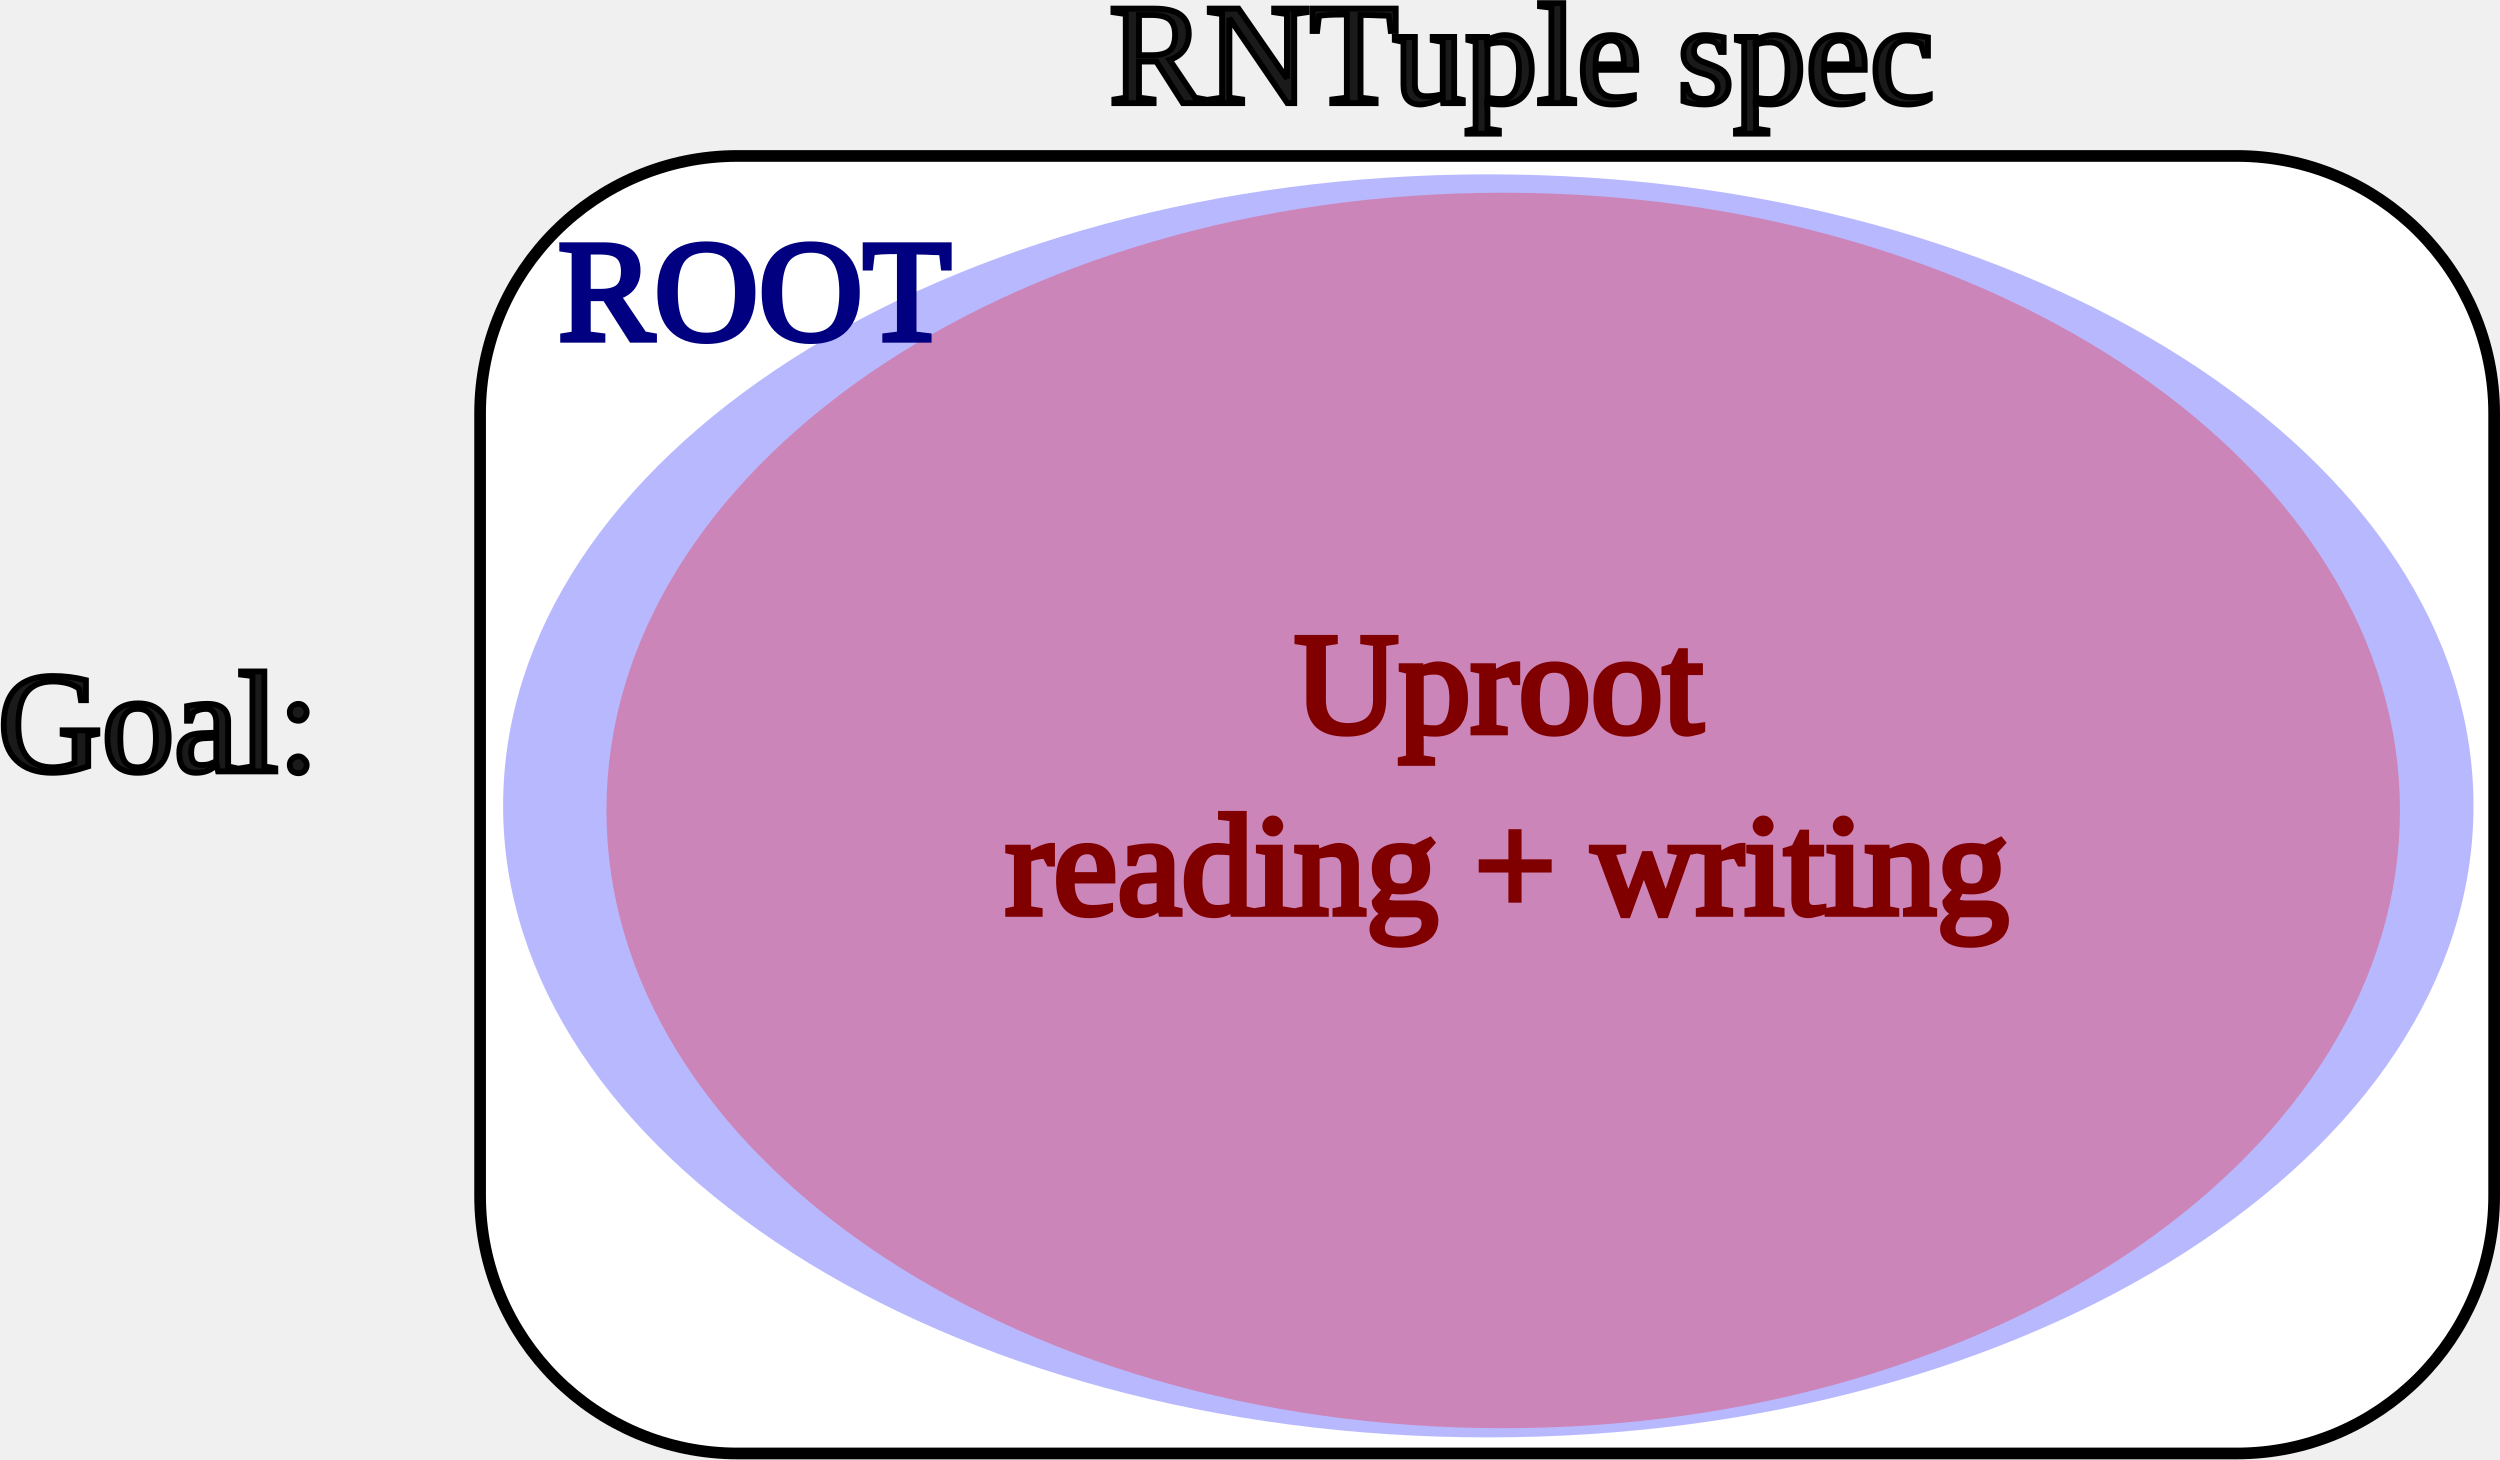
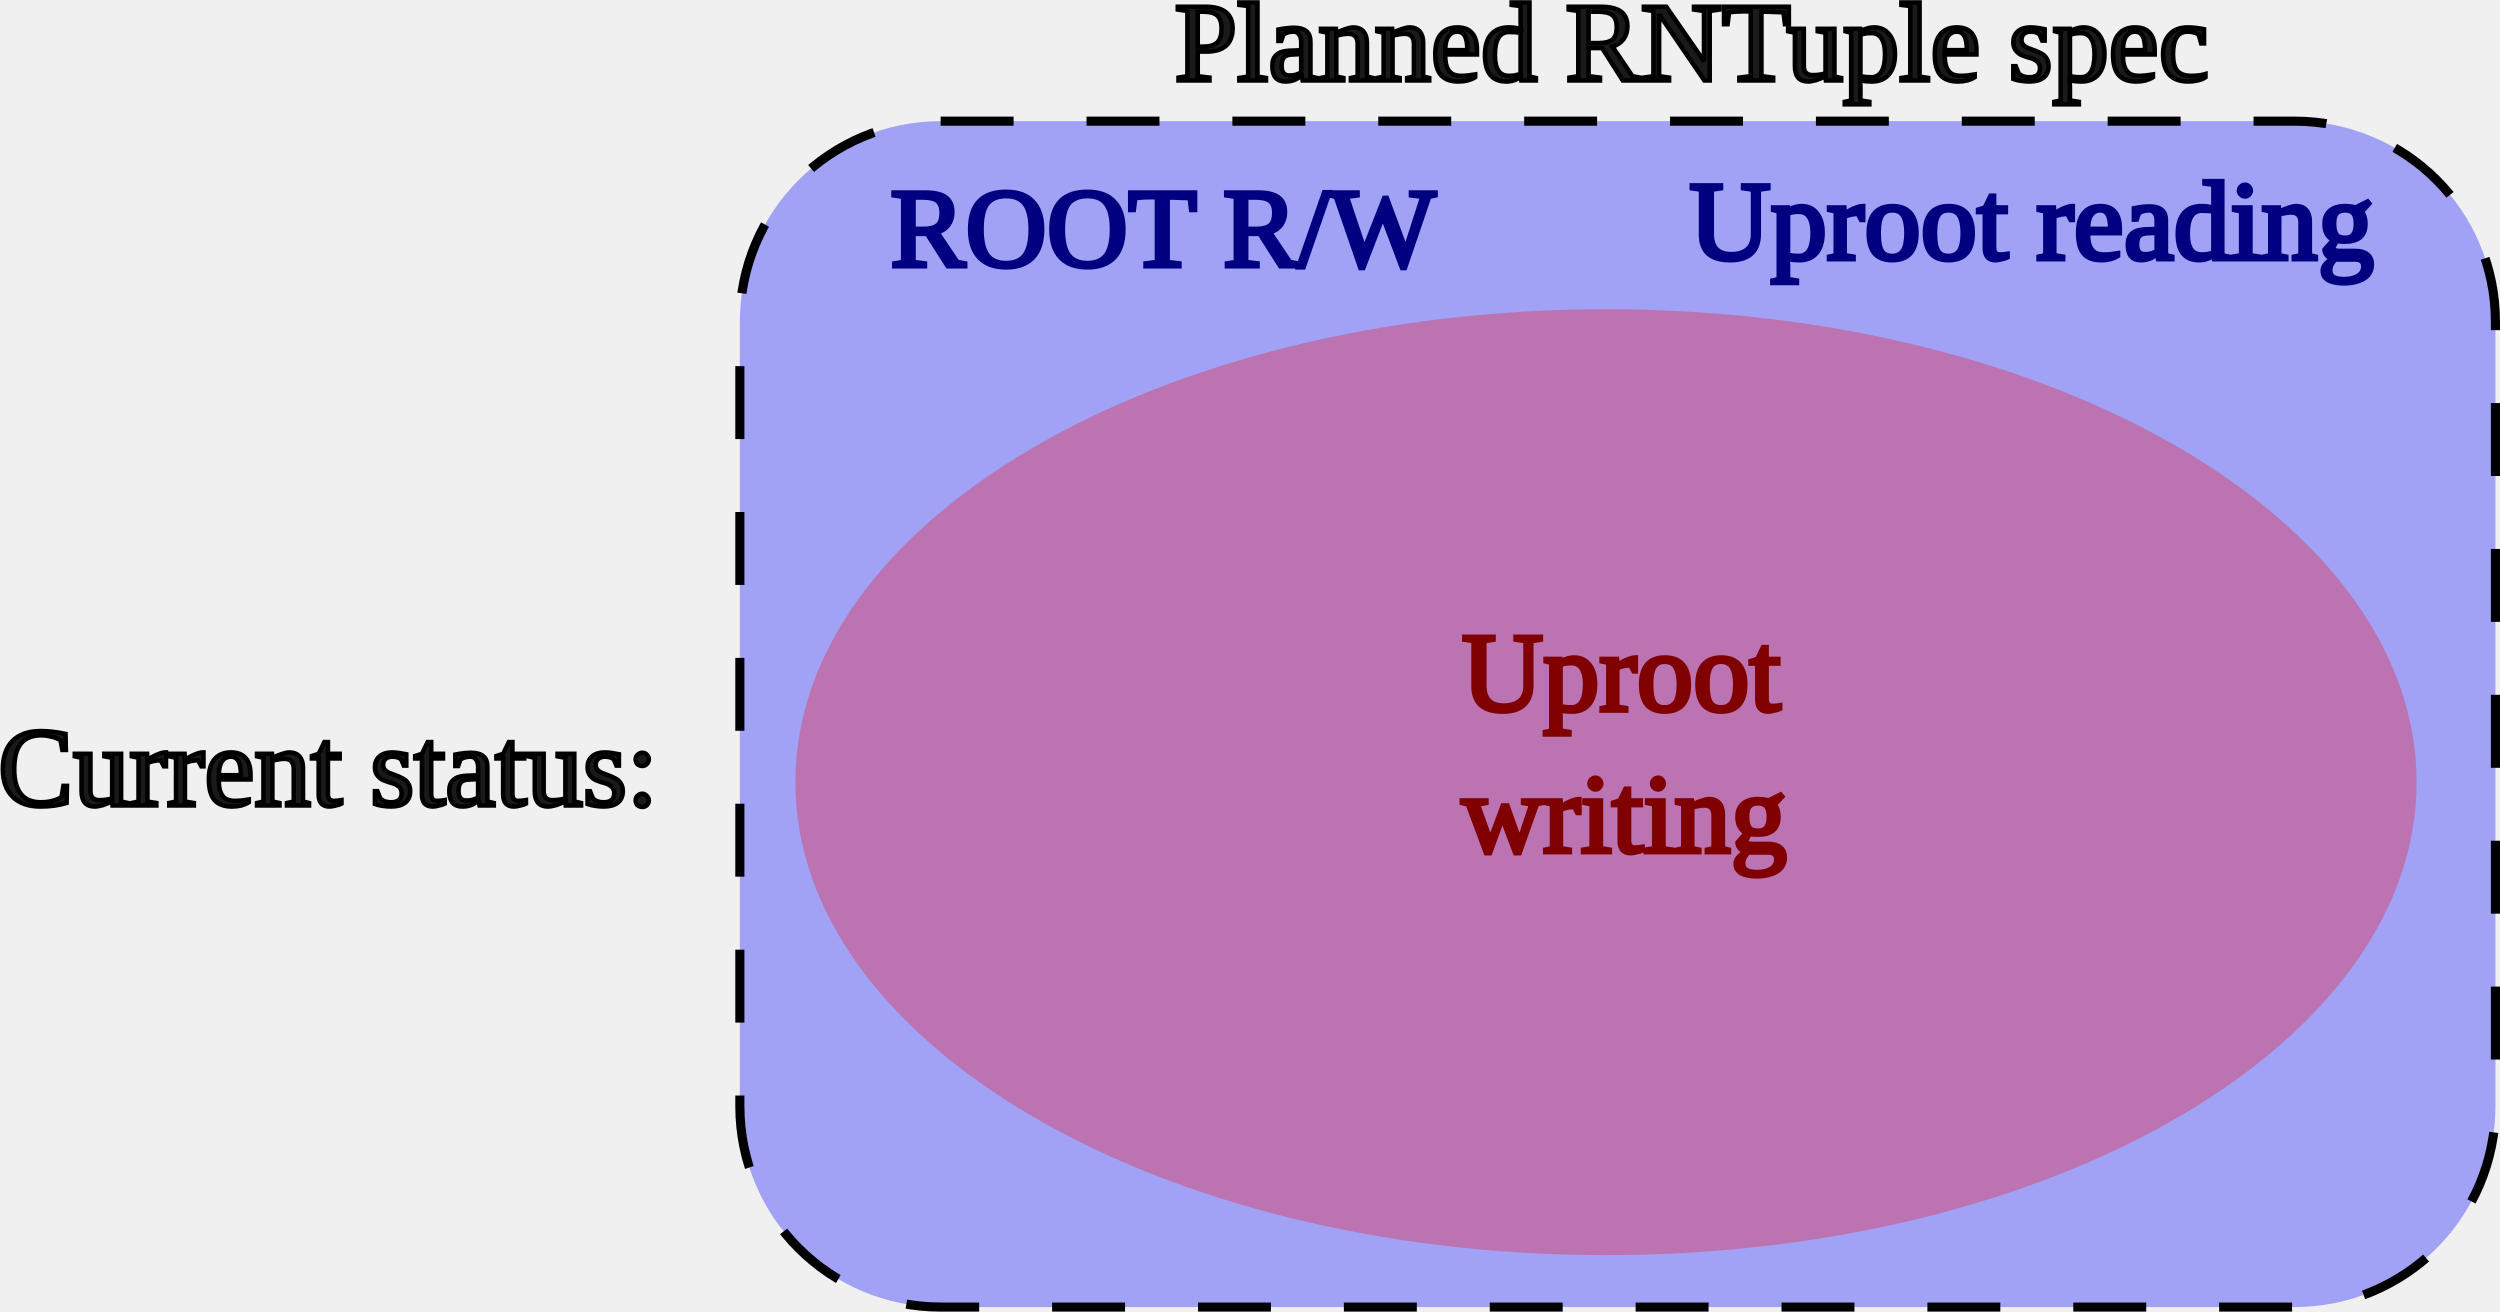
- <svg xmlns="http://www.w3.org/2000/svg" xmlns:xlink="http://www.w3.org/1999/xlink" width="85.557mm" height="49.942mm" viewBox="0 0 85.557 49.942" version="1.1" id="svg1">
+ <svg xmlns="http://www.w3.org/2000/svg" xmlns:xlink="http://www.w3.org/1999/xlink" width="109.68mm" height="57.544mm" viewBox="0 0 109.68 57.544" version="1.1" id="svg1">
  <defs id="defs1">
    <linearGradient id="swatch2">
      <stop style="stop-color:#ffffff;stop-opacity:1;" offset="0" id="stop2" />
    </linearGradient>
    <linearGradient id="swatch1">
      <stop style="stop-color:#000000;stop-opacity:1;" offset="0" id="stop1" />
    </linearGradient>
    <linearGradient xlink:href="#swatch2" id="linearGradient3" gradientUnits="userSpaceOnUse" x1="57.907" y1="132.971" x2="86.079" y2="132.971" gradientTransform="translate(-6.523204,-0.2357784)" />
    <linearGradient xlink:href="#swatch1" id="linearGradient10" gradientUnits="userSpaceOnUse" gradientTransform="translate(-22.63473,9.588323)" x1="57.807" y1="132.971" x2="86.179" y2="132.971" />
-     <linearGradient xlink:href="#swatch1" id="linearGradient9" gradientUnits="userSpaceOnUse" gradientTransform="translate(-6.523204,-0.2357784)" x1="57.807" y1="132.971" x2="86.179" y2="132.971" />
-     <linearGradient xlink:href="#swatch1" id="linearGradient11" gradientUnits="userSpaceOnUse" gradientTransform="translate(-44.56213,22.63473)" x1="57.807" y1="132.971" x2="86.179" y2="132.971" />
+     <linearGradient xlink:href="#swatch1" id="linearGradient13" gradientUnits="userSpaceOnUse" gradientTransform="translate(-60.59506,23.97081)" x1="57.807" y1="132.971" x2="86.179" y2="132.971" />
+     <linearGradient xlink:href="#swatch1" id="linearGradient14" gradientUnits="userSpaceOnUse" gradientTransform="translate(-8.986227,-7.837924)" x1="57.807" y1="132.971" x2="86.179" y2="132.971" />
  </defs>
-   <g id="layer1" transform="translate(-13.43441,-130.3929)">
-     <text xml:space="preserve" style="font-size:4.939px;font-family:'Lao MN';-inkscape-font-specification:'Lao MN';fill:#1a1a1a;fill-opacity:1;stroke:url(#linearGradient9);stroke-width:0.2;stroke-miterlimit:2.5;stroke-dasharray:none" x="51.4" y="133.922" id="text1">
-       <tspan id="tspan1" style="font-style:normal;font-variant:normal;font-weight:normal;font-stretch:normal;font-family:'Times New Roman';-inkscape-font-specification:'Times New Roman, ';fill:#1a1a1a;fill-opacity:1;stroke:url(#linearGradient9);stroke-width:0.2;stroke-dasharray:none;stroke-opacity:1" x="51.4" y="133.922">RNTuple spec</tspan>
+   <g id="layer1" transform="translate(2.593704,-122.7907)">
+     <rect style="opacity:1;fill:#0000ff;fill-opacity:0.33;stroke:#000000;stroke-width:0.4;stroke-miterlimit:2.5;stroke-dasharray:3.2, 3.2;stroke-dashoffset:0" id="rect2" width="77.021" height="52.028" x="29.865" y="128.106" rx="8.809" ry="8.809" transform="translate(0)" />
+     <ellipse style="opacity:0.279;fill:#ff0000;fill-opacity:1;stroke:none;stroke-width:0.2;stroke-miterlimit:2.5;stroke-dasharray:none;stroke-opacity:1" id="path5" cx="67.865" cy="157.107" rx="35.563" ry="20.749" />
+     <text xml:space="preserve" style="font-size:4.939px;font-family:'Lao MN';-inkscape-font-specification:'Lao MN';fill:#000080;fill-opacity:1;stroke:#000080;stroke-width:0.2;stroke-miterlimit:2.5;stroke-dasharray:none" x="36.467" y="134.472" id="text5">
+       <tspan id="tspan5" style="font-style:normal;font-variant:normal;font-weight:normal;font-stretch:normal;font-family:'Times New Roman';-inkscape-font-specification:'Times New Roman, ';fill:#000080;fill-opacity:1;stroke:#000080;stroke-width:0.2;stroke-dasharray:none;stroke-opacity:1" x="36.467" y="134.472">ROOT R/W</tspan>
    </text>
-     <rect style="fill:#ffffff;stroke:#000000;stroke-width:0.4;stroke-miterlimit:2.5;stroke-dasharray:none" id="rect1" width="68.926" height="44.405" x="29.865" y="135.73" rx="8.809" ry="8.809" />
-     <ellipse style="opacity:0.279;fill:#0000ff;fill-opacity:1;stroke:none;stroke-width:0.2;stroke-miterlimit:2.5;stroke-dasharray:none;stroke-opacity:1" id="path4" cx="64.368" cy="157.972" rx="33.716" ry="21.613" />
-     <ellipse style="opacity:0.279;fill:#ff0000;fill-opacity:1;stroke:none;stroke-width:0.2;stroke-miterlimit:2.5;stroke-dasharray:none;stroke-opacity:1" id="path5" cx="64.878" cy="158.129" rx="30.69" ry="21.141" />
-     <text xml:space="preserve" style="font-size:4.939px;font-family:'Lao MN';-inkscape-font-specification:'Lao MN';fill:#000080;fill-opacity:1;stroke:#000080;stroke-width:0.2;stroke-miterlimit:2.5;stroke-dasharray:none" x="32.537" y="142.017" id="text5">
-       <tspan id="tspan5" style="font-style:normal;font-variant:normal;font-weight:normal;font-stretch:normal;font-family:'Times New Roman';-inkscape-font-specification:'Times New Roman, ';fill:#000080;fill-opacity:1;stroke:#000080;stroke-width:0.2;stroke-dasharray:none;stroke-opacity:1" x="32.537" y="142.017">ROOT</tspan>
+     <text xml:space="preserve" style="font-size:4.939px;font-family:'Lao MN';-inkscape-font-specification:'Lao MN';fill:#800000;fill-opacity:1;stroke:#800000;stroke-width:0.2;stroke-miterlimit:2.5;stroke-dasharray:none" x="61.538" y="153.963" id="text10">
+       <tspan id="tspan10" style="font-style:normal;font-variant:normal;font-weight:normal;font-stretch:normal;font-family:'Times New Roman';-inkscape-font-specification:'Times New Roman, ';fill:#800000;fill-opacity:1;stroke:#800000;stroke-width:0.2;stroke-dasharray:none;stroke-opacity:1" x="61.538" y="153.963">Uproot</tspan>
+       <tspan style="font-style:normal;font-variant:normal;font-weight:normal;font-stretch:normal;font-family:'Times New Roman';-inkscape-font-specification:'Times New Roman, ';fill:#800000;fill-opacity:1;stroke:#800000;stroke-width:0.2;stroke-dasharray:none;stroke-opacity:1" x="61.538" y="160.175" id="tspan11">writing</tspan>
    </text>
-     <text xml:space="preserve" style="font-size:4.939px;font-family:'Lao MN';-inkscape-font-specification:'Lao MN';fill:#800000;fill-opacity:1;stroke:#800000;stroke-width:0.2;stroke-miterlimit:2.5;stroke-dasharray:none" x="47.842" y="155.457" id="text10">
-       <tspan id="tspan10" style="font-style:normal;font-variant:normal;font-weight:normal;font-stretch:normal;font-family:'Times New Roman';-inkscape-font-specification:'Times New Roman, ';fill:#800000;fill-opacity:1;stroke:#800000;stroke-width:0.2;stroke-dasharray:none;stroke-opacity:1" x="47.842" y="155.457">        Uproot</tspan>
-       <tspan style="font-style:normal;font-variant:normal;font-weight:normal;font-stretch:normal;font-family:'Times New Roman';-inkscape-font-specification:'Times New Roman, ';fill:#800000;fill-opacity:1;stroke:#800000;stroke-width:0.2;stroke-dasharray:none;stroke-opacity:1" x="47.842" y="161.668" id="tspan11">reading + writing</tspan>
+     <text xml:space="preserve" style="font-size:4.939px;font-family:'Lao MN';-inkscape-font-specification:'Lao MN';fill:#1a1a1a;fill-opacity:1;stroke:url(#linearGradient13);stroke-width:0.2;stroke-miterlimit:2.5;stroke-dasharray:none" x="-2.672" y="158.129" id="text2">
+       <tspan id="tspan2" style="font-style:normal;font-variant:normal;font-weight:normal;font-stretch:normal;font-family:'Times New Roman';-inkscape-font-specification:'Times New Roman, ';fill:#1a1a1a;fill-opacity:1;stroke:url(#linearGradient13);stroke-width:0.2;stroke-dasharray:none;stroke-opacity:1" x="-2.672" y="158.129">Current status:</tspan>
    </text>
-     <text xml:space="preserve" style="font-size:4.939px;font-family:'Lao MN';-inkscape-font-specification:'Lao MN';fill:#1a1a1a;fill-opacity:1;stroke:url(#linearGradient11);stroke-width:0.2;stroke-miterlimit:2.5;stroke-dasharray:none" x="13.361" y="156.793" id="text2">
-       <tspan id="tspan2" style="font-style:normal;font-variant:normal;font-weight:normal;font-stretch:normal;font-family:'Times New Roman';-inkscape-font-specification:'Times New Roman, ';fill:#1a1a1a;fill-opacity:1;stroke:url(#linearGradient11);stroke-width:0.2;stroke-dasharray:none;stroke-opacity:1" x="13.361" y="156.793">Goal:</tspan>
+     <text xml:space="preserve" style="font-size:4.939px;font-family:'Lao MN';-inkscape-font-specification:'Lao MN';fill:#1a1a1a;fill-opacity:1;stroke:url(#linearGradient14);stroke-width:0.2;stroke-miterlimit:2.5;stroke-dasharray:none" x="48.937" y="126.32" id="text1-2">
+       <tspan id="tspan1-7" style="font-style:normal;font-variant:normal;font-weight:normal;font-stretch:normal;font-family:'Times New Roman';-inkscape-font-specification:'Times New Roman, ';fill:#1a1a1a;fill-opacity:1;stroke:url(#linearGradient14);stroke-width:0.2;stroke-dasharray:none;stroke-opacity:1" x="48.937" y="126.32">Planned RNTuple spec</tspan>
+     </text>
+     <text xml:space="preserve" style="font-size:4.939px;font-family:'Lao MN';-inkscape-font-specification:'Lao MN';fill:#000080;fill-opacity:1;stroke:#000080;stroke-width:0.2;stroke-miterlimit:2.5;stroke-dasharray:none" x="71.519" y="134.158" id="text12">
+       <tspan id="tspan12" style="font-style:normal;font-variant:normal;font-weight:normal;font-stretch:normal;font-family:'Times New Roman';-inkscape-font-specification:'Times New Roman, ';fill:#000080;fill-opacity:1;stroke:#000080;stroke-width:0.2;stroke-dasharray:none;stroke-opacity:1" x="71.519" y="134.158">Uproot reading</tspan>
    </text>
  </g>
</svg>
